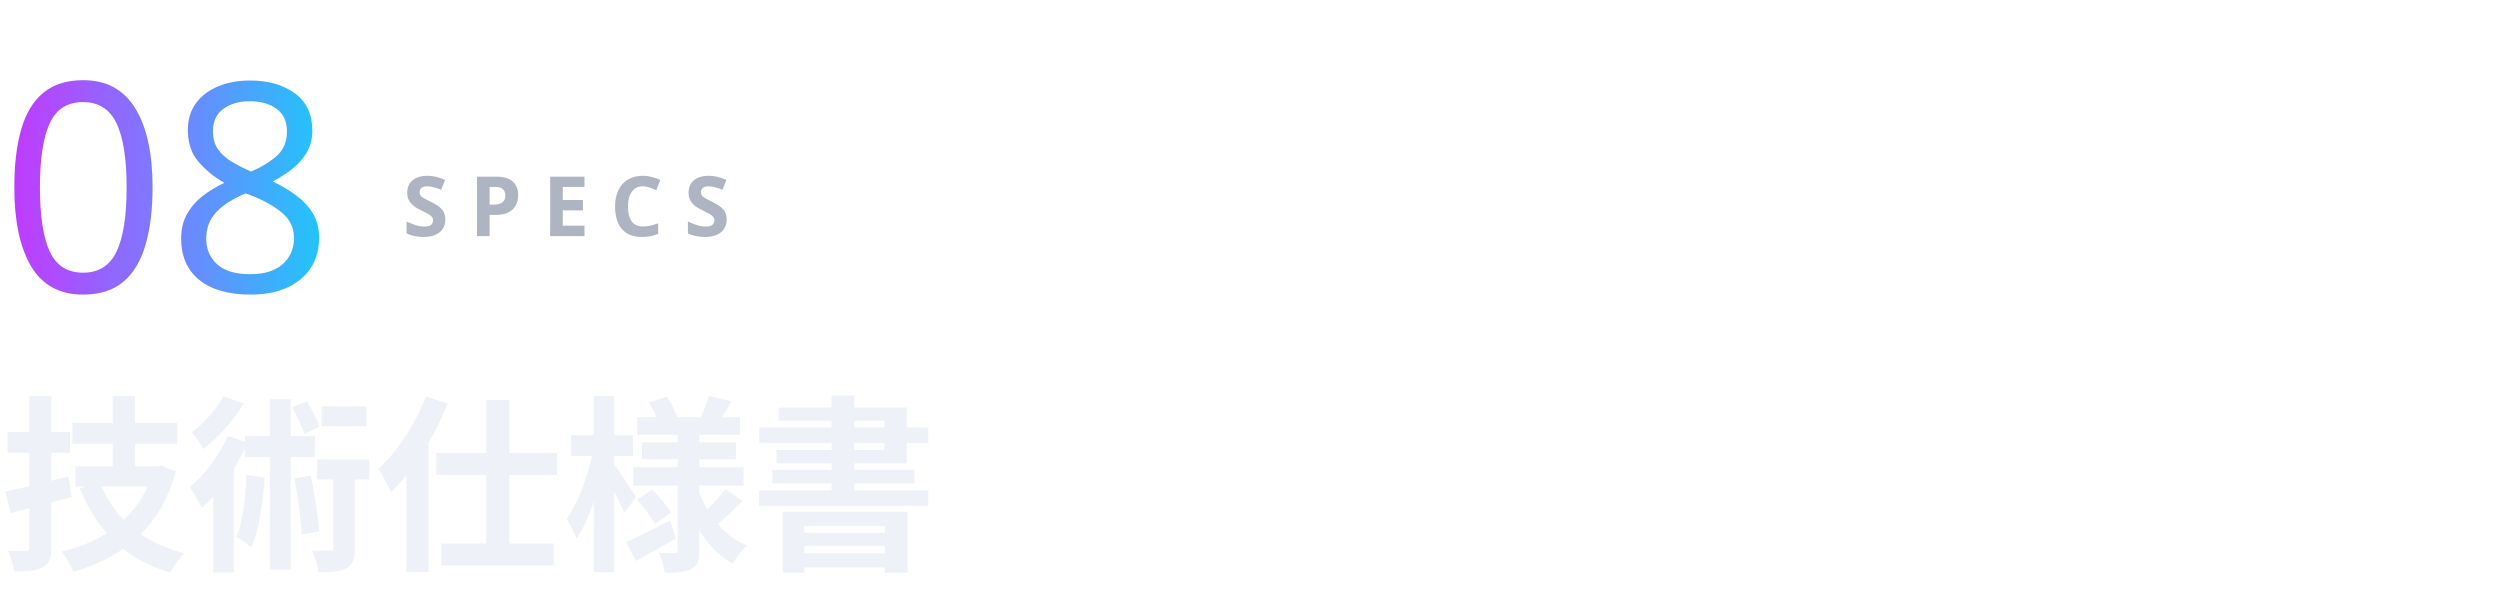
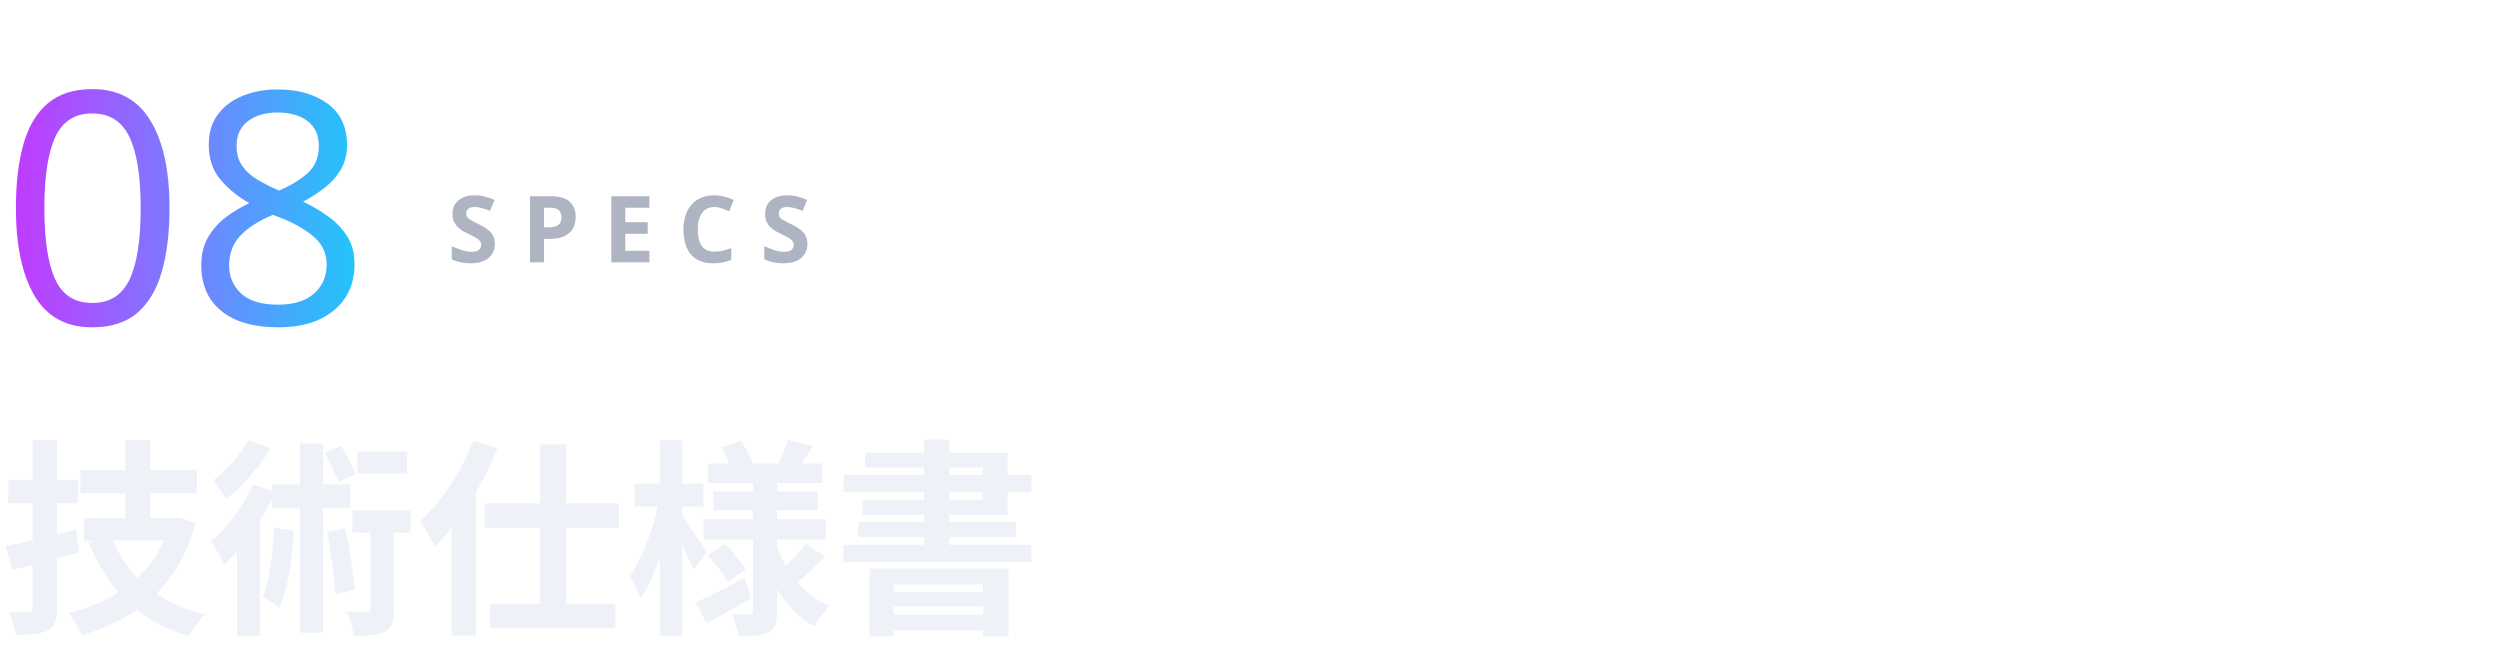
- <svg xmlns="http://www.w3.org/2000/svg" viewBox="0 0 360 86" width="360" height="86" role="img">
+ <svg xmlns="http://www.w3.org/2000/svg" viewBox="0 0 324 86" width="324" height="86" role="img">
  <defs>
    <filter id="glow" x="-30%" y="-30%" width="160%" height="160%">
      <feGaussianBlur stdDeviation="1.6" result="b" />
      <feMerge>
        <feMergeNode in="b" />
        <feMergeNode in="SourceGraphic" />
      </feMerge>
    </filter>
    <linearGradient id="brand" x1="0" y1="0" x2="1" y2="0">
      <stop offset="0" stop-color="#C03BFF" />
      <stop offset=".55" stop-color="#6F86FF" />
      <stop offset="1" stop-color="#22C4FA" />
    </linearGradient>
    <linearGradient id="bg" x1="0" y1="0" x2="1" y2="1">
      <stop offset="0" stop-color="#141827" />
      <stop offset="1" stop-color="#231B35" />
    </linearGradient>
    <style>
.jp{font-family:'Hiragino Sans','Hiragino Kaku Gothic ProN','Yu Gothic UI','Yu Gothic','Meiryo','Noto Sans JP','Noto Sans CJK JP',sans-serif}
.disp{font-family:Impact,Haettenschweiler,'Anton','Arial Narrow Bold','Arial Black',sans-serif}
.gh{font-family:-apple-system,BlinkMacSystemFont,'Segoe UI','Noto Sans',Helvetica,Arial,sans-serif}
.rnd{font-family:RcRounded,'Hiragino Maru Gothic ProN','Yu Gothic UI','Noto Sans JP',sans-serif}
.hand{font-family:RcHand,'Hiragino Maru Gothic ProN','Yu Gothic UI','Noto Sans JP',sans-serif}
.mono{font-family:ui-monospace,SFMono-Regular,'Cascadia Mono',Consolas,'Liberation Mono',monospace}

@keyframes bob{0%,100%{transform:translateY(0)}50%{transform:translateY(-5px)}}
@keyframes blink{0%,90%,100%{transform:scaleY(1)}94%{transform:scaleY(.12)}}
@keyframes flow{to{stroke-dashoffset:-28}}
@keyframes pulse{0%,100%{opacity:.55}50%{opacity:1}}
.bob{animation:bob 2.6s ease-in-out infinite}
.eyes{transform-box:fill-box;transform-origin:center;animation:blink 4.8s infinite}
.flow{stroke-dasharray:6 8;animation:flow 1.1s linear infinite}
.pulse{animation:pulse 2.4s ease-in-out infinite}
@media (prefers-reduced-motion:reduce){.bob,.eyes,.flow,.pulse{animation:none}}
</style>
  </defs>
  <text x="0" y="42" class="disp" font-size="42" font-weight="400" fill="url(#brand)" text-anchor="start" textLength="44" lengthAdjust="spacingAndGlyphs">08</text>
  <text x="58" y="34" class="gh" font-size="12" font-weight="600" fill="#AEB4C2" text-anchor="start" letter-spacing="3">SPECS</text>
  <text x="0" y="80" class="gh" font-size="27" font-weight="600" fill="#EEF1F7" text-anchor="start">技術仕様書</text>
</svg>
